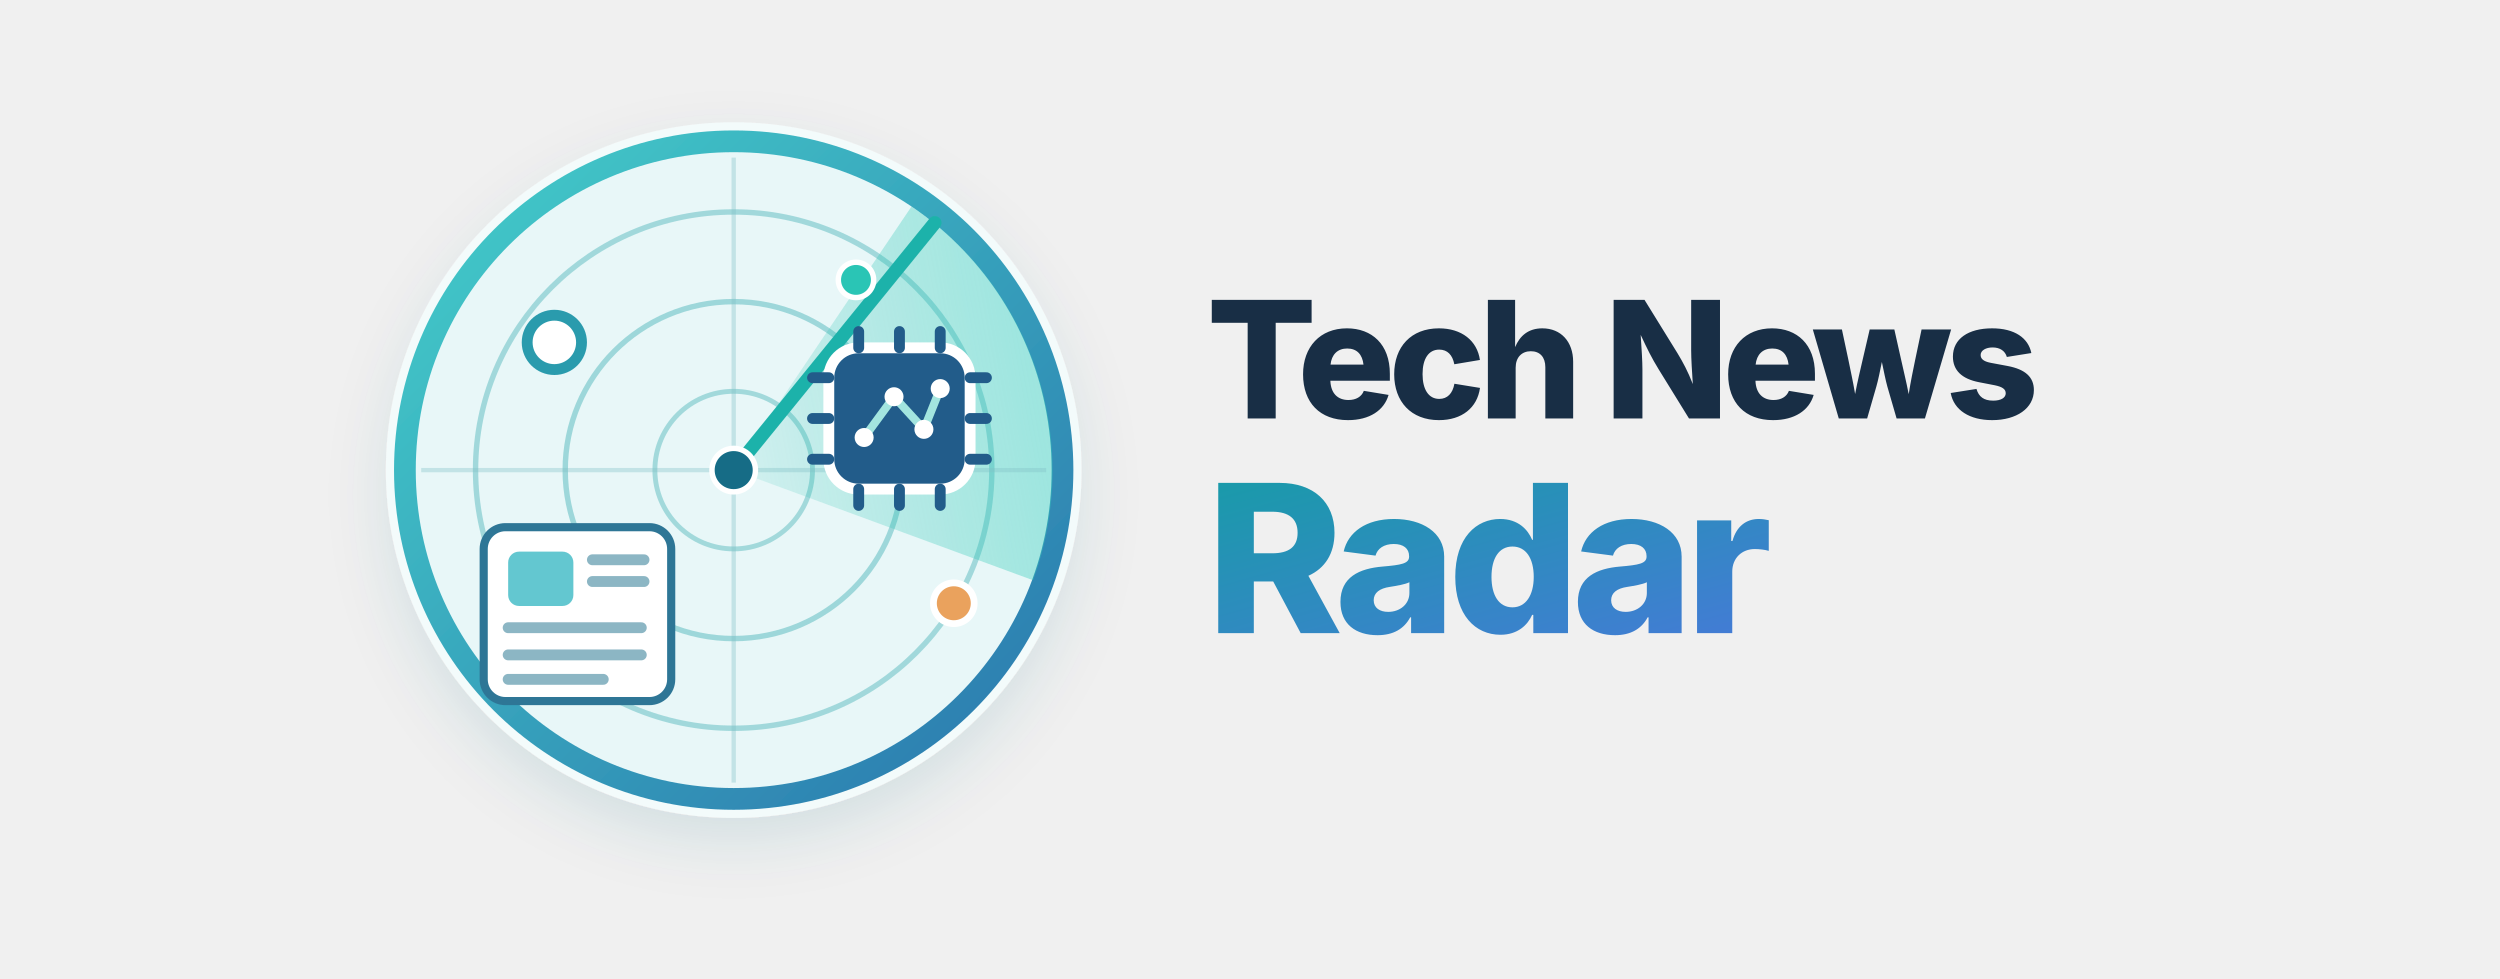
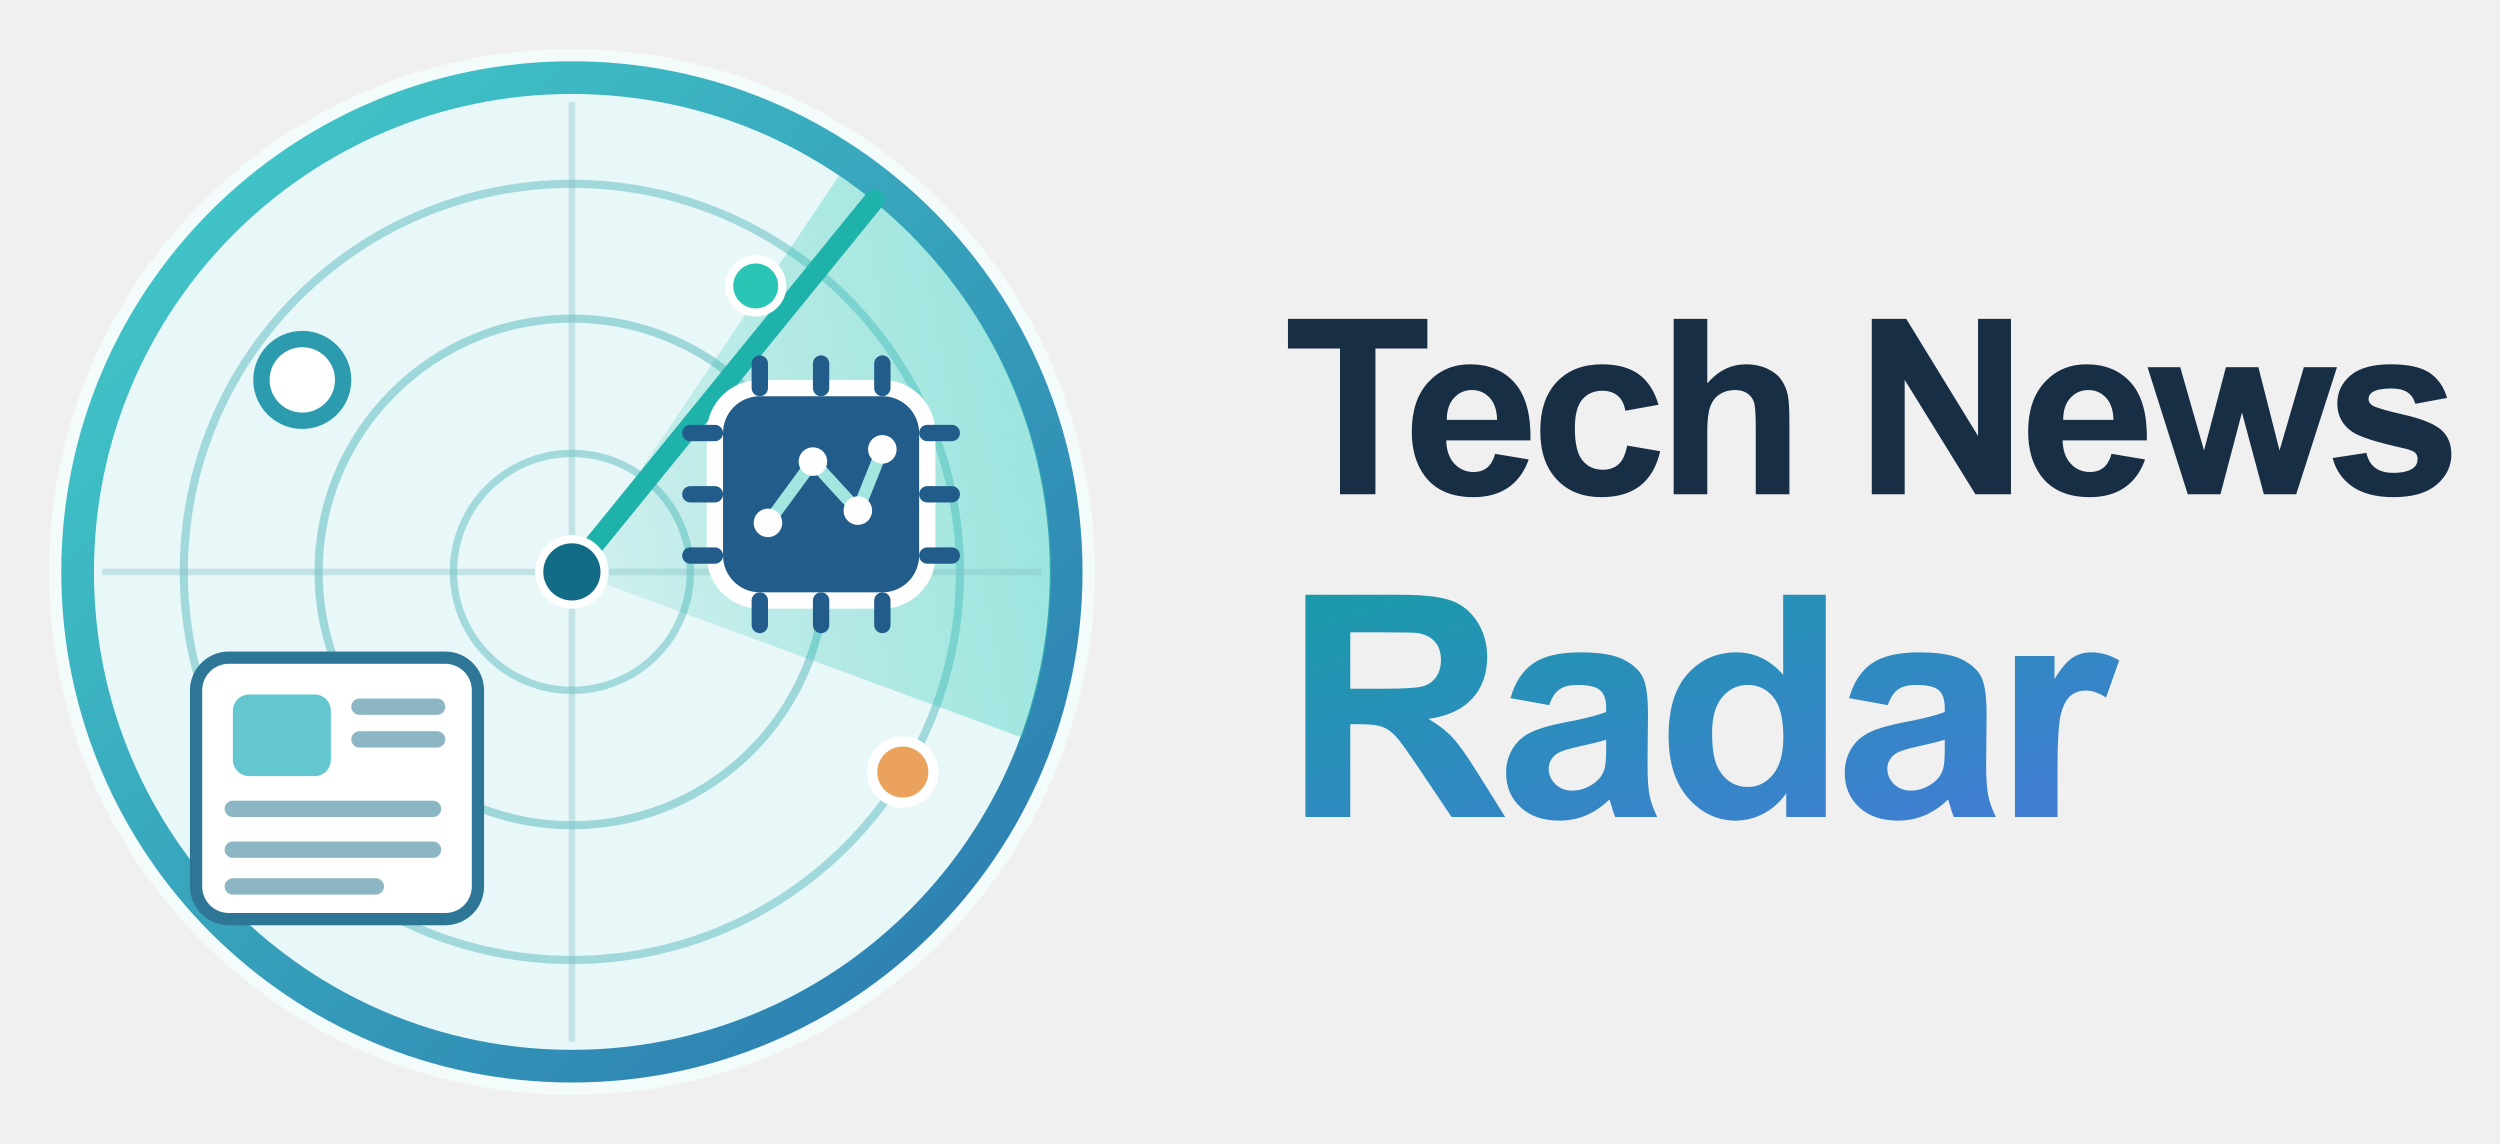
- <svg xmlns="http://www.w3.org/2000/svg" width="920" height="360" viewBox="0 0 920 360" role="img" aria-labelledby="title desc">
+ <svg xmlns="http://www.w3.org/2000/svg" width="612" height="280" viewBox="130 33 612 280" role="img" aria-labelledby="title desc">
  <defs>
    <linearGradient id="sweep" x1="0" x2="1" y1="1" y2="0">
      <stop offset="0" stop-color="#12b8a6" stop-opacity=".1" />
      <stop offset="1" stop-color="#45d7c5" stop-opacity=".55" />
    </linearGradient>
    <linearGradient id="ring" x1="0" y1="0" x2="1" y2="1">
      <stop stop-color="#44cfca" />
      <stop offset="1" stop-color="#2a76ae" />
    </linearGradient>
    <linearGradient id="word" x1="0" y1="0" x2="1" y2="1">
      <stop stop-color="#1a9aaa" />
      <stop offset="1" stop-color="#447bd6" />
    </linearGradient>
-     <filter id="shadow" x="-30%" y="-30%" width="160%" height="160%">
-       <feGaussianBlur in="SourceAlpha" stdDeviation="11" result="blur" />
-       <feOffset in="blur" dx="0" dy="9" result="offset" />
-       <feFlood flood-color="#1d6577" flood-opacity=".12" result="color" />
-       <feComposite in="color" in2="offset" operator="in" result="shadow" />
-       <feMerge>
-         <feMergeNode in="shadow" />
-         <feMergeNode in="SourceGraphic" />
-       </feMerge>
-     </filter>
  </defs>
  <style>.ink { fill: #182e45; } .accent { fill: url(#word); } @media (prefers-color-scheme: dark) { .ink { fill: #e8f7f8; } .accent { fill: #44cfca; } }</style>
  <g transform="translate(90 0)">
-     <g transform="translate(180 173)" filter="url(#shadow)">
+     <g transform="translate(180 173)">
      <circle r="128" fill="#f3fbfb" />
      <circle r="121" fill="#e8f7f8" stroke="url(#ring)" stroke-width="8" />
      <circle r="95" fill="none" stroke="#8bcfd2" stroke-width="2" opacity=".76" />
      <circle r="62" fill="none" stroke="#8bcfd2" stroke-width="2" opacity=".8" />
      <circle r="29" fill="none" stroke="#8bcfd2" stroke-width="1.8" opacity=".75" />
      <path d="M0 0 L0 -117 A117 117 0 0 1 114 -28 Z" fill="url(#sweep)" transform="rotate(34)" />
      <path d="M0 -115 V115 M-115 0 H115" stroke="#80bfc4" stroke-width="1.6" opacity=".36" />
      <path d="M0 0 L74 -91" stroke="#1fb2aa" stroke-width="5" stroke-linecap="round" />
      <circle r="8" fill="#126c86" stroke="white" stroke-width="2" />
      <circle cx="-66" cy="-47" r="10" fill="#fff" stroke="#2b9bad" stroke-width="4" />
      <circle cx="81" cy="49" r="7.5" fill="#eaa25d" stroke="white" stroke-width="2.5" />
      <circle cx="45" cy="-70" r="6.5" fill="#2bc5b5" stroke="white" stroke-width="2" />
      <g transform="translate(-61 55)">
        <rect x="-31" y="-34" width="69" height="64" rx="8" fill="white" stroke="#2e7696" stroke-width="3" />
        <rect x="-22" y="-25" width="24" height="20" rx="4" fill="#64c7d0" />
        <path d="M9 -22 H28 M9 -14 H28 M-22 3 H27 M-22 13 H27 M-22 22 H13" stroke="#8cb6c4" stroke-width="4" stroke-linecap="round" />
      </g>
      <g transform="translate(61 -19)">
        <rect x="-26" y="-26" width="52" height="52" rx="11" fill="#215c8a" stroke="#fff" stroke-width="4" />
        <path d="M-15 -32 V-26 M0 -32 V-26 M15 -32 V-26 M-15 26 V32 M0 26 V32 M15 26 V32 M-32 -15 H-26 M-32 0 H-26 M-32 15 H-26 M26 -15 H32 M26 0 H32 M26 15 H32" stroke="#215c8a" stroke-width="4" stroke-linecap="round" />
        <path d="M-13 7 L-2 -8 L9 4 L15 -11" fill="none" stroke="#a3e5df" stroke-width="3" stroke-linecap="round" stroke-linejoin="round" />
        <circle cx="-13" cy="7" r="3.5" fill="white" />
        <circle cx="-2" cy="-8" r="3.5" fill="white" />
        <circle cx="9" cy="4" r="3.5" fill="white" />
        <circle cx="15" cy="-11" r="3.5" fill="white" />
      </g>
    </g>
  </g>
-   <g transform="translate(90 0)" font-family="Inter, Segoe UI, Arial, sans-serif">
-     <text x="354" y="154" class="ink" font-size="60" font-weight="800" letter-spacing="-2.5">Tech News</text>
-     <text x="354" y="233" class="accent" font-size="76" font-weight="800" letter-spacing="-2.9">Radar</text>
-   </g>
+   <path class="accent" d="M449.566 233.000 L449.566 178.598 L472.686 178.598 Q481.406 178.598 485.358 180.063 Q489.311 181.529 491.686 185.277 Q494.061 189.025 494.061 193.850 Q494.061 199.973 490.461 203.962 Q486.861 207.951 479.699 208.990 Q483.262 211.068 485.581 213.555 Q487.900 216.041 491.834 222.387 L498.477 233.000 L485.340 233.000 L477.398 221.162 Q473.168 214.816 471.609 213.165 Q470.051 211.514 468.307 210.901 Q466.562 210.289 462.777 210.289 L460.551 210.289 L460.551 233.000 Z M460.551 201.605 L468.678 201.605 Q476.582 201.605 478.549 200.938 Q480.516 200.270 481.629 198.637 Q482.742 197.004 482.742 194.555 Q482.742 191.809 481.276 190.120 Q479.811 188.432 477.139 187.986 Q475.803 187.801 469.123 187.801 L460.551 187.801 Z M509.233 205.613 L499.770 203.906 Q501.366 198.191 505.262 195.445 Q509.159 192.699 516.840 192.699 Q523.817 192.699 527.231 194.351 Q530.645 196.002 532.037 198.544 Q533.428 201.086 533.428 207.877 L533.317 220.049 Q533.317 225.244 533.818 227.712 Q534.319 230.180 535.692 233.000 L525.375 233.000 Q524.967 231.961 524.373 229.920 Q524.114 228.992 524.002 228.695 Q521.330 231.293 518.288 232.592 Q515.245 233.891 511.793 233.891 Q505.707 233.891 502.201 230.588 Q498.694 227.285 498.694 222.238 Q498.694 218.898 500.289 216.282 Q501.885 213.666 504.761 212.274 Q507.637 210.883 513.055 209.844 Q520.366 208.471 523.186 207.283 L523.186 206.244 Q523.186 203.238 521.702 201.958 Q520.217 200.678 516.098 200.678 Q513.315 200.678 511.756 201.772 Q510.198 202.867 509.233 205.613 Z M523.186 214.074 Q521.182 214.742 516.840 215.670 Q512.498 216.598 511.162 217.488 Q509.121 218.936 509.121 221.162 Q509.121 223.352 510.754 224.947 Q512.387 226.543 514.911 226.543 Q517.731 226.543 520.291 224.688 Q522.184 223.277 522.778 221.236 Q523.186 219.900 523.186 216.152 Z M576.952 233.000 L567.266 233.000 L567.266 227.211 Q564.854 230.588 561.570 232.239 Q558.286 233.891 554.946 233.891 Q548.155 233.891 543.312 228.417 Q538.470 222.943 538.470 213.146 Q538.470 203.127 543.182 197.913 Q547.895 192.699 555.095 192.699 Q561.700 192.699 566.524 198.191 L566.524 178.598 L576.952 178.598 Z M549.120 212.441 Q549.120 218.750 550.864 221.570 Q553.388 225.652 557.915 225.652 Q561.514 225.652 564.038 222.591 Q566.561 219.529 566.561 213.443 Q566.561 206.652 564.112 203.665 Q561.663 200.678 557.841 200.678 Q554.130 200.678 551.625 203.628 Q549.120 206.578 549.120 212.441 Z M592.124 205.613 L582.661 203.906 Q584.257 198.191 588.154 195.445 Q592.050 192.699 599.732 192.699 Q606.708 192.699 610.122 194.351 Q613.536 196.002 614.928 198.544 Q616.320 201.086 616.320 207.877 L616.208 220.049 Q616.208 225.244 616.709 227.712 Q617.210 230.180 618.583 233.000 L608.267 233.000 Q607.859 231.961 607.265 229.920 Q607.005 228.992 606.894 228.695 Q604.222 231.293 601.179 232.592 Q598.136 233.891 594.685 233.891 Q588.599 233.891 585.092 230.588 Q581.585 227.285 581.585 222.238 Q581.585 218.898 583.181 216.282 Q584.777 213.666 587.653 212.274 Q590.529 210.883 595.946 209.844 Q603.257 208.471 606.077 207.283 L606.077 206.244 Q606.077 203.238 604.593 201.958 Q603.109 200.678 598.989 200.678 Q596.206 200.678 594.648 201.772 Q593.089 202.867 592.124 205.613 Z M606.077 214.074 Q604.073 214.742 599.732 215.670 Q595.390 216.598 594.054 217.488 Q592.013 218.936 592.013 221.162 Q592.013 223.352 593.646 224.947 Q595.279 226.543 597.802 226.543 Q600.622 226.543 603.183 224.688 Q605.075 223.277 605.669 221.236 Q606.077 219.900 606.077 216.152 Z M633.681 233.000 L623.254 233.000 L623.254 193.590 L632.939 193.590 L632.939 199.193 Q635.425 195.223 637.411 193.961 Q639.396 192.699 641.920 192.699 Q645.482 192.699 648.785 194.666 L645.556 203.758 Q642.921 202.051 640.658 202.051 Q638.468 202.051 636.947 203.257 Q635.425 204.463 634.553 207.617 Q633.681 210.771 633.681 220.828 Z" />
+   <path class="ink" d="M458.033 154.000 L458.033 118.316 L445.289 118.316 L445.289 111.051 L479.420 111.051 L479.420 118.316 L466.705 118.316 L466.705 154.000 Z M496.021 144.098 L504.225 145.475 Q502.643 149.986 499.229 152.345 Q495.816 154.703 490.689 154.703 Q482.574 154.703 478.678 149.400 Q475.602 145.152 475.602 138.678 Q475.602 130.943 479.645 126.563 Q483.688 122.184 489.869 122.184 Q496.812 122.184 500.826 126.769 Q504.840 131.354 504.664 140.816 L484.039 140.816 Q484.127 144.479 486.031 146.515 Q487.936 148.551 490.777 148.551 Q492.711 148.551 494.029 147.496 Q495.348 146.441 496.021 144.098 Z M496.490 135.777 Q496.402 132.203 494.645 130.343 Q492.887 128.482 490.367 128.482 Q487.672 128.482 485.914 130.445 Q484.156 132.408 484.186 135.777 Z M536.002 132.086 L527.887 133.551 Q527.477 131.119 526.026 129.889 Q524.576 128.658 522.262 128.658 Q519.186 128.658 517.354 130.782 Q515.523 132.906 515.523 137.887 Q515.523 143.424 517.384 145.709 Q519.244 147.994 522.379 147.994 Q524.723 147.994 526.217 146.661 Q527.711 145.328 528.326 142.076 L536.412 143.453 Q535.152 149.020 531.578 151.861 Q528.004 154.703 521.998 154.703 Q515.172 154.703 511.114 150.396 Q507.057 146.090 507.057 138.473 Q507.057 130.768 511.129 126.476 Q515.201 122.184 522.145 122.184 Q527.828 122.184 531.183 124.630 Q534.537 127.076 536.002 132.086 Z M547.945 111.051 L547.945 126.842 Q551.930 122.184 557.467 122.184 Q560.309 122.184 562.594 123.238 Q564.879 124.293 566.036 125.934 Q567.193 127.574 567.618 129.566 Q568.043 131.559 568.043 135.748 L568.043 154.000 L559.811 154.000 L559.811 137.564 Q559.811 132.672 559.342 131.354 Q558.873 130.035 557.687 129.259 Q556.500 128.482 554.713 128.482 Q552.662 128.482 551.051 129.479 Q549.439 130.475 548.692 132.481 Q547.945 134.488 547.945 138.414 L547.945 154.000 L539.713 154.000 L539.713 111.051 Z M588.209 154.000 L588.209 111.051 L596.646 111.051 L614.225 139.732 L614.225 111.051 L622.281 111.051 L622.281 154.000 L613.580 154.000 L596.266 125.992 L596.266 154.000 Z M646.910 144.098 L655.113 145.475 Q653.531 149.986 650.118 152.345 Q646.705 154.703 641.578 154.703 Q633.463 154.703 629.566 149.400 Q626.490 145.152 626.490 138.678 Q626.490 130.943 630.533 126.563 Q634.576 122.184 640.758 122.184 Q647.701 122.184 651.715 126.769 Q655.729 131.354 655.553 140.816 L634.928 140.816 Q635.016 144.479 636.920 146.515 Q638.824 148.551 641.666 148.551 Q643.600 148.551 644.918 147.496 Q646.236 146.441 646.910 144.098 Z M647.379 135.777 Q647.291 132.203 645.533 130.343 Q643.775 128.482 641.256 128.482 Q638.561 128.482 636.803 130.445 Q635.045 132.408 635.074 135.777 Z M665.562 154.000 L655.719 122.887 L663.717 122.887 L669.547 143.277 L674.908 122.887 L682.848 122.887 L688.033 143.277 L693.980 122.887 L702.096 122.887 L692.105 154.000 L684.195 154.000 L678.834 133.990 L673.561 154.000 Z M701.031 145.123 L709.293 143.863 Q709.820 146.266 711.432 147.511 Q713.043 148.756 715.943 148.756 Q719.137 148.756 720.748 147.584 Q721.832 146.764 721.832 145.387 Q721.832 144.449 721.246 143.834 Q720.631 143.248 718.492 142.750 Q708.531 140.553 705.865 138.736 Q702.174 136.217 702.174 131.734 Q702.174 127.691 705.367 124.938 Q708.561 122.184 715.270 122.184 Q721.656 122.184 724.762 124.264 Q727.867 126.344 729.039 130.416 L721.275 131.852 Q720.777 130.035 719.386 129.068 Q717.994 128.102 715.416 128.102 Q712.164 128.102 710.758 129.010 Q709.820 129.654 709.820 130.680 Q709.820 131.559 710.641 132.174 Q711.754 132.994 718.331 134.488 Q724.908 135.982 727.516 138.150 Q730.094 140.348 730.094 144.273 Q730.094 148.551 726.520 151.627 Q722.945 154.703 715.943 154.703 Q709.586 154.703 705.880 152.125 Q702.174 149.547 701.031 145.123 Z" />
</svg>
